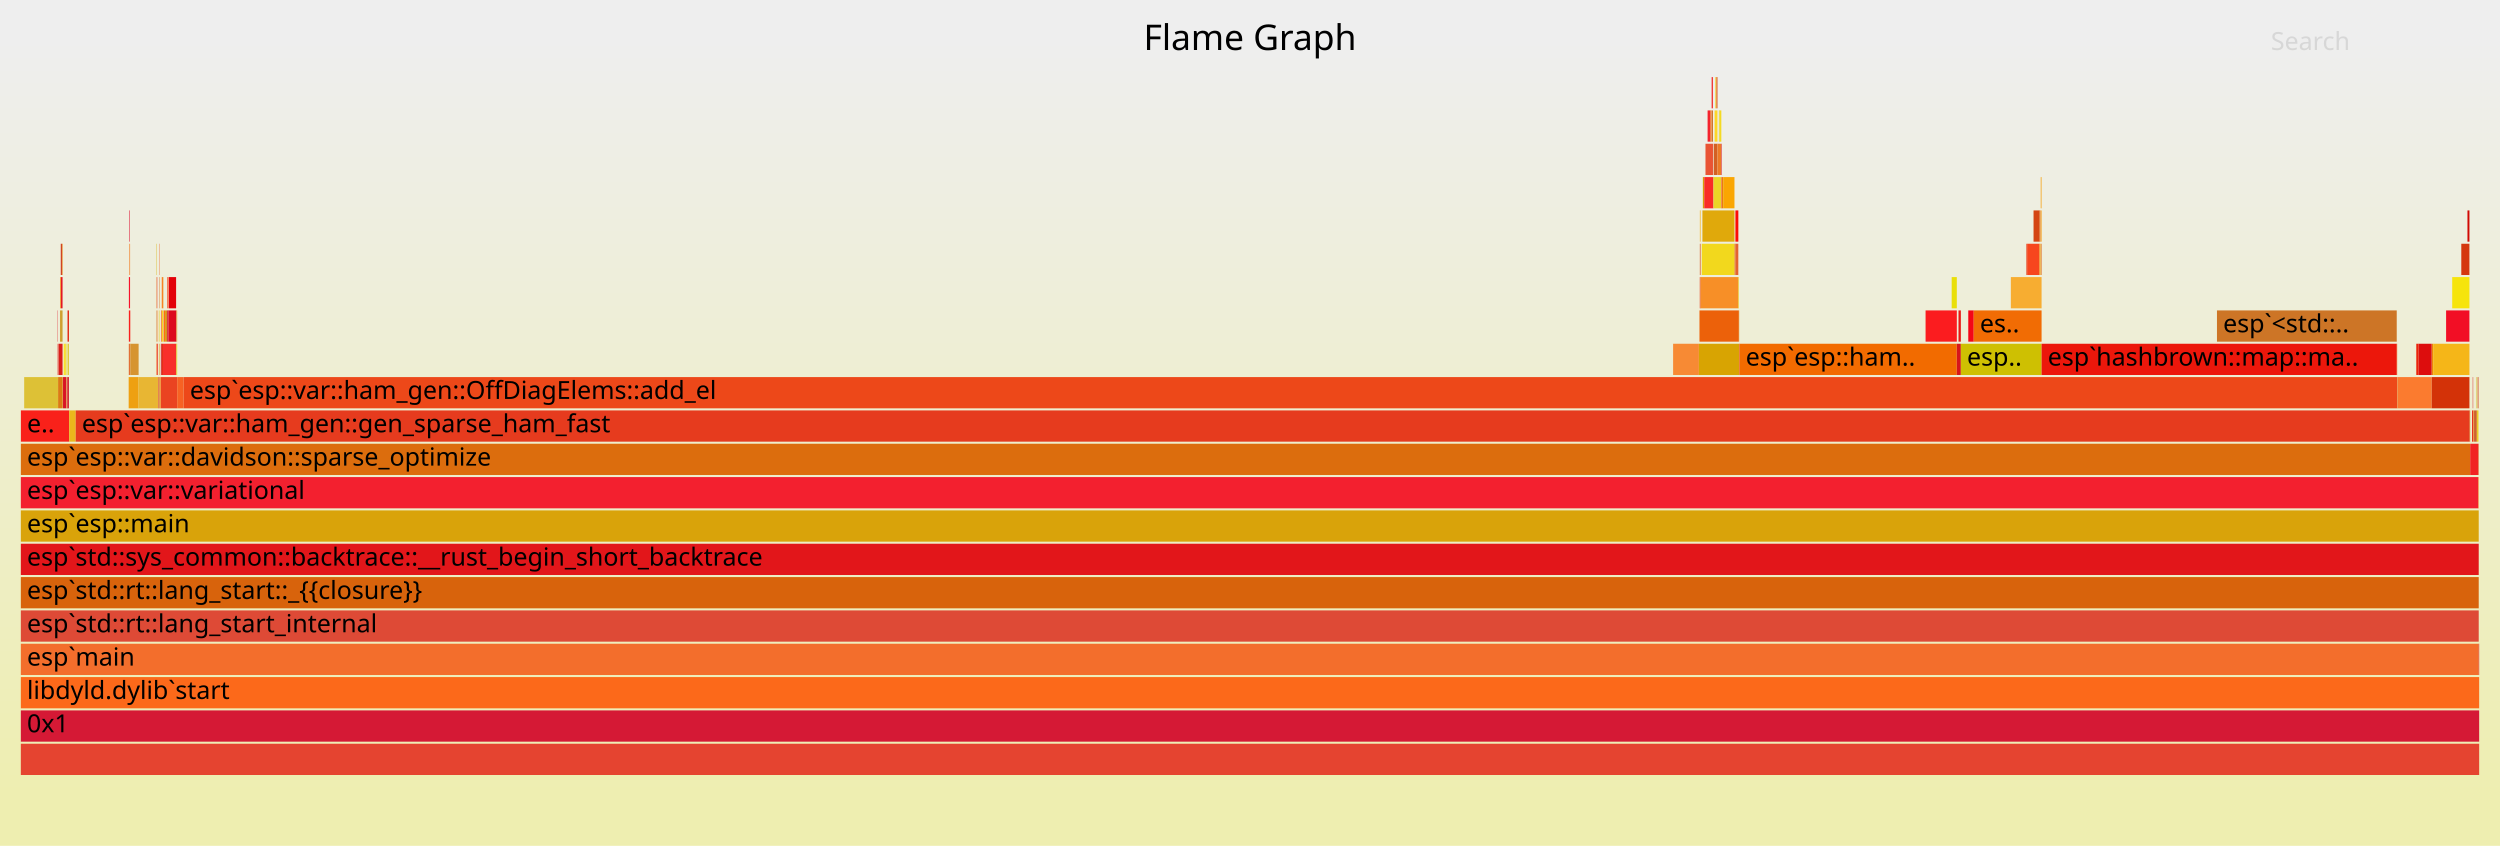
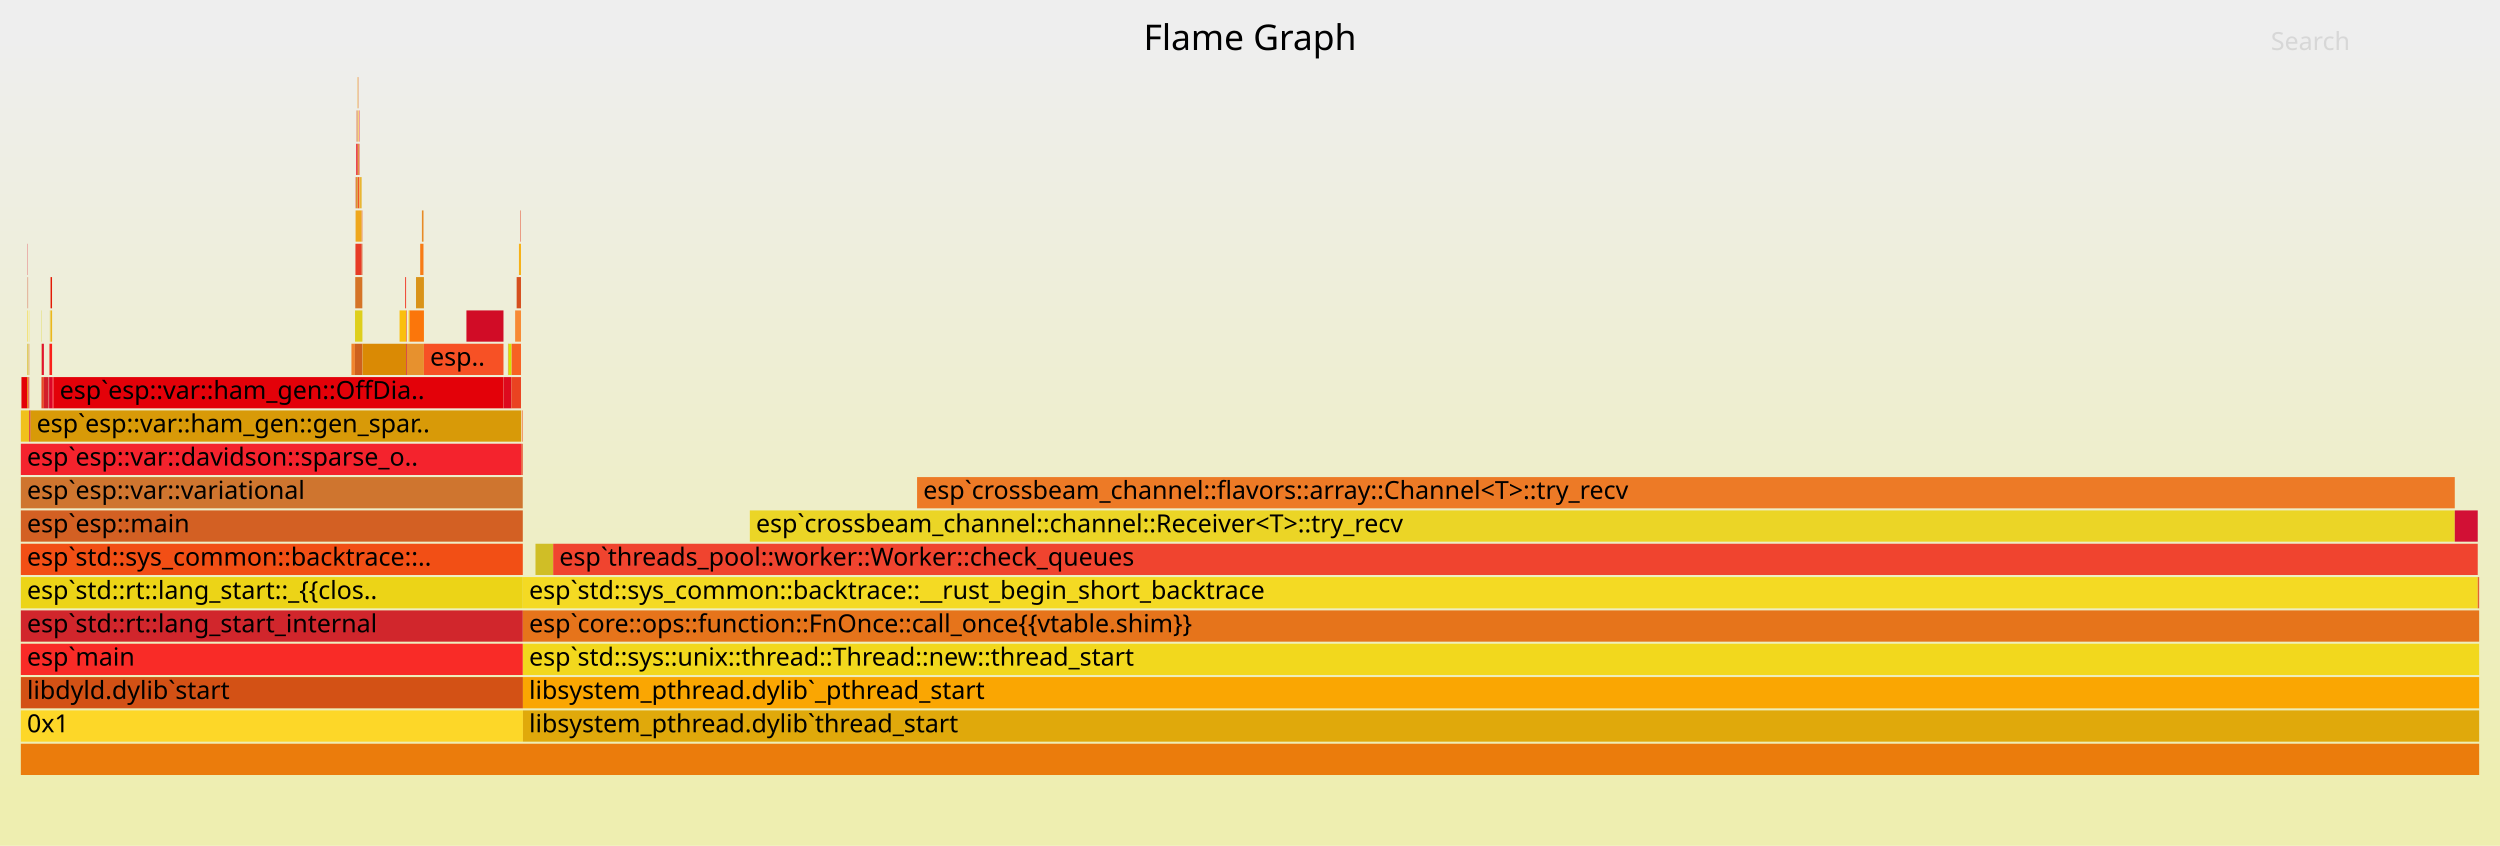
<svg xmlns="http://www.w3.org/2000/svg" xmlns:ns1="http://github.com/jonhoo/inferno" version="1.1" width="1200" height="406" viewBox="0 0 1200 406">
  <defs>
    <linearGradient id="background" y1="0" y2="1" x1="0" x2="0">
      <stop stop-color="#eeeeee" offset="5%" />
      <stop stop-color="#eeeeb0" offset="95%" />
    </linearGradient>
  </defs>
  <style type="text/css">
text { font-family:"Verdana"; font-size:12px; fill:rgb(0,0,0); }
#title { text-anchor:middle; font-size:17px; }
#search { opacity:0.1; cursor:pointer; }
#search:hover, #search.show { opacity:1; }
#subtitle { text-anchor:middle; font-color:rgb(160,160,160); }
#unzoom { cursor:pointer; }
#frames &gt; *:hover { stroke:black; stroke-width:0.5; cursor:pointer; }
.hide { display:none; }
.parent { opacity:0.5; }
</style>
  <rect x="0" y="0" width="100%" height="406" fill="url(#background)" />
  <text id="title" x="50%" y="24.00">Flame Graph</text>
  <text id="details" x="10" y="389.00"> </text>
  <text id="unzoom" class="hide" x="10" y="24.00">Reset Zoom</text>
  <text id="search" x="1090" y="24.00">Search</text>
  <text id="matched" x="1090" y="389.00"> </text>
-   <svg id="frames" x="10" width="1180" total_samples="580161">
-     <g>
-       <rect x="1.492%" y="165" width="0.011%" height="15" fill="rgb(227,0,7)" ns1:x="8653" ns1:w="65" />
-       <text x="1.742%" y="175.50" />
-     </g>
-     <g>
-       <rect x="1.492%" y="149" width="0.011%" height="15" fill="rgb(217,0,24)" ns1:x="8653" ns1:w="65" />
-       <text x="1.742%" y="159.50" />
-     </g>
-     <g>
-       <rect x="0.136%" y="181" width="1.376%" height="15" fill="rgb(221,193,54)" ns1:x="788" ns1:w="7985" />
-       <text x="0.386%" y="191.50" />
-     </g>
-     <g>
-       <rect x="1.596%" y="133" width="0.025%" height="15" fill="rgb(248,212,6)" ns1:x="9260" ns1:w="145" />
-       <text x="1.846%" y="143.50" />
-     </g>
-     <g>
-       <rect x="1.624%" y="117" width="0.054%" height="15" fill="rgb(208,68,35)" ns1:x="9420" ns1:w="313" />
-       <text x="1.874%" y="127.50" />
-     </g>
-     <g>
-       <rect x="1.678%" y="117" width="0.019%" height="15" fill="rgb(232,128,0)" ns1:x="9733" ns1:w="113" />
-       <text x="1.928%" y="127.50" />
-     </g>
-     <g>
-       <rect x="1.595%" y="149" width="0.102%" height="15" fill="rgb(207,160,47)" ns1:x="9256" ns1:w="591" />
-       <text x="1.845%" y="159.50" />
-     </g>
-     <g>
-       <rect x="1.621%" y="133" width="0.076%" height="15" fill="rgb(228,23,34)" ns1:x="9405" ns1:w="442" />
-       <text x="1.871%" y="143.50" />
-     </g>
-     <g>
-       <rect x="1.529%" y="165" width="0.168%" height="15" fill="rgb(218,30,26)" ns1:x="8872" ns1:w="976" />
-       <text x="1.779%" y="175.50" />
-     </g>
-     <g>
-       <rect x="1.516%" y="181" width="0.189%" height="15" fill="rgb(220,122,19)" ns1:x="8795" ns1:w="1098" />
-       <text x="1.766%" y="191.50" />
-     </g>
-     <g>
-       <rect x="1.744%" y="165" width="0.083%" height="15" fill="rgb(250,228,42)" ns1:x="10115" ns1:w="482" />
-       <text x="1.994%" y="175.50" />
-     </g>
-     <g>
-       <rect x="1.827%" y="165" width="0.014%" height="15" fill="rgb(240,193,28)" ns1:x="10597" ns1:w="80" />
-       <text x="2.077%" y="175.50" />
-     </g>
-     <g>
-       <rect x="1.716%" y="181" width="0.125%" height="15" fill="rgb(216,20,37)" ns1:x="9956" ns1:w="723" />
-       <text x="1.966%" y="191.50" />
-     </g>
-     <g>
-       <rect x="1.841%" y="181" width="0.018%" height="15" fill="rgb(206,188,39)" ns1:x="10679" ns1:w="107" />
-       <text x="2.091%" y="191.50" />
-     </g>
-     <g>
-       <rect x="1.847%" y="165" width="0.013%" height="15" fill="rgb(217,207,13)" ns1:x="10713" ns1:w="73" />
-       <text x="2.097%" y="175.50" />
-     </g>
-     <g>
-       <rect x="1.859%" y="181" width="0.013%" height="15" fill="rgb(231,73,38)" ns1:x="10786" ns1:w="74" />
-       <text x="2.109%" y="191.50" />
-     </g>
-     <g>
-       <rect x="1.875%" y="181" width="0.026%" height="15" fill="rgb(225,20,46)" ns1:x="10877" ns1:w="153" />
-       <text x="2.125%" y="191.50" />
-     </g>
-     <g>
-       <rect x="1.901%" y="181" width="0.055%" height="15" fill="rgb(210,31,41)" ns1:x="11030" ns1:w="318" />
-       <text x="2.151%" y="191.50" />
-     </g>
-     <g>
-       <rect x="1.901%" y="165" width="0.055%" height="15" fill="rgb(221,200,47)" ns1:x="11031" ns1:w="317" />
-       <text x="2.151%" y="175.50" />
-     </g>
-     <g>
-       <rect x="1.901%" y="149" width="0.054%" height="15" fill="rgb(226,26,5)" ns1:x="11032" ns1:w="316" />
-       <text x="2.151%" y="159.50" />
-     </g>
-     <g>
-       <rect x="0.002%" y="197" width="1.966%" height="15" fill="rgb(249,33,26)" ns1:x="10" ns1:w="11408" />
-       <text x="0.252%" y="207.50">e..</text>
-     </g>
-     <g>
-       <rect x="1.968%" y="197" width="0.264%" height="15" fill="rgb(235,183,28)" ns1:x="11418" ns1:w="1533" />
-       <text x="2.218%" y="207.50" />
-     </g>
-     <g>
-       <rect x="4.42%" y="101" width="0.02%" height="15" fill="rgb(221,5,38)" ns1:x="25646" ns1:w="118" />
-       <text x="4.67%" y="111.50" />
-     </g>
-     <g>
-       <rect x="4.395%" y="133" width="0.048%" height="15" fill="rgb(247,18,42)" ns1:x="25500" ns1:w="279" />
-       <text x="4.645%" y="143.50" />
-     </g>
-     <g>
-       <rect x="4.415%" y="117" width="0.029%" height="15" fill="rgb(241,131,45)" ns1:x="25612" ns1:w="167" />
-       <text x="4.665%" y="127.50" />
-     </g>
-     <g>
-       <rect x="4.394%" y="149" width="0.058%" height="15" fill="rgb(249,31,29)" ns1:x="25493" ns1:w="335" />
-       <text x="4.644%" y="159.50" />
-     </g>
-     <g>
-       <rect x="4.392%" y="165" width="0.06%" height="15" fill="rgb(225,111,53)" ns1:x="25481" ns1:w="349" />
-       <text x="4.642%" y="175.50" />
-     </g>
-     <g>
-       <rect x="4.387%" y="181" width="0.404%" height="15" fill="rgb(238,160,17)" ns1:x="25451" ns1:w="2343" />
-       <text x="4.637%" y="191.50" />
-     </g>
-     <g>
-       <rect x="4.453%" y="165" width="0.338%" height="15" fill="rgb(214,148,48)" ns1:x="25833" ns1:w="1961" />
-       <text x="4.703%" y="175.50" />
-     </g>
-     <g>
-       <rect x="5.508%" y="165" width="0.015%" height="15" fill="rgb(232,36,49)" ns1:x="31956" ns1:w="88" />
-       <text x="5.758%" y="175.50" />
-     </g>
-     <g>
-       <rect x="5.508%" y="149" width="0.015%" height="15" fill="rgb(209,103,24)" ns1:x="31956" ns1:w="88" />
-       <text x="5.758%" y="159.50" />
-     </g>
-     <g>
-       <rect x="5.508%" y="133" width="0.015%" height="15" fill="rgb(229,88,8)" ns1:x="31956" ns1:w="88" />
-       <text x="5.758%" y="143.50" />
-     </g>
-     <g>
-       <rect x="5.508%" y="117" width="0.015%" height="15" fill="rgb(213,181,19)" ns1:x="31956" ns1:w="88" />
-       <text x="5.758%" y="127.50" />
-     </g>
-     <g>
-       <rect x="5.524%" y="165" width="0.013%" height="15" fill="rgb(254,191,54)" ns1:x="32045" ns1:w="78" />
-       <text x="5.774%" y="175.50" />
-     </g>
-     <g>
-       <rect x="5.558%" y="149" width="0.01%" height="15" fill="rgb(241,83,37)" ns1:x="32247" ns1:w="60" />
-       <text x="5.808%" y="159.50" />
-     </g>
-     <g>
-       <rect x="5.558%" y="133" width="0.01%" height="15" fill="rgb(233,36,39)" ns1:x="32247" ns1:w="60" />
-       <text x="5.808%" y="143.50" />
-     </g>
-     <g>
-       <rect x="5.537%" y="165" width="0.033%" height="15" fill="rgb(226,3,54)" ns1:x="32123" ns1:w="189" />
-       <text x="5.787%" y="175.50" />
-     </g>
-     <g>
-       <rect x="5.569%" y="165" width="0.015%" height="15" fill="rgb(245,192,40)" ns1:x="32312" ns1:w="89" />
-       <text x="5.819%" y="175.50" />
-     </g>
-     <g>
-       <rect x="5.572%" y="149" width="0.013%" height="15" fill="rgb(238,167,29)" ns1:x="32325" ns1:w="76" />
-       <text x="5.822%" y="159.50" />
-     </g>
-     <g>
-       <rect x="4.791%" y="181" width="0.801%" height="15" fill="rgb(232,182,51)" ns1:x="27794" ns1:w="4649" />
-       <text x="5.041%" y="191.50" />
-     </g>
-     <g>
-       <rect x="5.592%" y="181" width="0.017%" height="15" fill="rgb(231,60,39)" ns1:x="32443" ns1:w="99" />
-       <text x="5.842%" y="191.50" />
-     </g>
-     <g>
-       <rect x="5.609%" y="181" width="0.011%" height="15" fill="rgb(208,69,12)" ns1:x="32542" ns1:w="67" />
-       <text x="5.859%" y="191.50" />
-     </g>
-     <g>
-       <rect x="5.635%" y="117" width="0.014%" height="15" fill="rgb(235,93,37)" ns1:x="32694" ns1:w="81" />
-       <text x="5.885%" y="127.50" />
-     </g>
-     <g>
-       <rect x="5.634%" y="133" width="0.016%" height="15" fill="rgb(213,116,39)" ns1:x="32687" ns1:w="91" />
-       <text x="5.884%" y="143.50" />
-     </g>
-     <g>
-       <rect x="5.633%" y="149" width="0.017%" height="15" fill="rgb(222,207,29)" ns1:x="32683" ns1:w="101" />
-       <text x="5.883%" y="159.50" />
-     </g>
-     <g>
-       <rect x="5.625%" y="181" width="0.026%" height="15" fill="rgb(206,96,30)" ns1:x="32636" ns1:w="149" />
-       <text x="5.875%" y="191.50" />
-     </g>
-     <g>
-       <rect x="5.633%" y="165" width="0.018%" height="15" fill="rgb(218,138,4)" ns1:x="32679" ns1:w="106" />
-       <text x="5.883%" y="175.50" />
-     </g>
-     <g>
-       <rect x="5.653%" y="181" width="0.032%" height="15" fill="rgb(250,191,14)" ns1:x="32799" ns1:w="188" />
-       <text x="5.903%" y="191.50" />
-     </g>
-     <g>
-       <rect x="5.7%" y="149" width="0.028%" height="15" fill="rgb(239,60,40)" ns1:x="33067" ns1:w="162" />
-       <text x="5.95%" y="159.50" />
-     </g>
-     <g>
-       <rect x="5.695%" y="165" width="0.038%" height="15" fill="rgb(206,27,48)" ns1:x="33041" ns1:w="221" />
-       <text x="5.945%" y="175.50" />
-     </g>
-     <g>
-       <rect x="5.733%" y="165" width="0.047%" height="15" fill="rgb(225,35,8)" ns1:x="33262" ns1:w="274" />
-       <text x="5.983%" y="175.50" />
-     </g>
-     <g>
-       <rect x="5.733%" y="149" width="0.047%" height="15" fill="rgb(250,213,24)" ns1:x="33262" ns1:w="274" />
-       <text x="5.983%" y="159.50" />
-     </g>
-     <g>
-       <rect x="5.733%" y="133" width="0.047%" height="15" fill="rgb(247,123,22)" ns1:x="33262" ns1:w="274" />
-       <text x="5.983%" y="143.50" />
-     </g>
-     <g>
-       <rect x="5.799%" y="149" width="0.015%" height="15" fill="rgb(231,138,38)" ns1:x="33646" ns1:w="85" />
-       <text x="6.049%" y="159.50" />
-     </g>
-     <g>
-       <rect x="5.8%" y="133" width="0.014%" height="15" fill="rgb(231,145,46)" ns1:x="33650" ns1:w="81" />
-       <text x="6.05%" y="143.50" />
-     </g>
-     <g>
-       <rect x="5.814%" y="149" width="0.052%" height="15" fill="rgb(251,118,11)" ns1:x="33731" ns1:w="303" />
-       <text x="6.064%" y="159.50" />
-     </g>
-     <g>
-       <rect x="5.868%" y="149" width="0.084%" height="15" fill="rgb(217,147,25)" ns1:x="34045" ns1:w="487" />
-       <text x="6.118%" y="159.50" />
-     </g>
-     <g>
-       <rect x="5.958%" y="133" width="0.049%" height="15" fill="rgb(247,81,37)" ns1:x="34565" ns1:w="284" />
-       <text x="6.208%" y="143.50" />
-     </g>
-     <g>
-       <rect x="5.955%" y="149" width="0.052%" height="15" fill="rgb(209,12,38)" ns1:x="34550" ns1:w="304" />
-       <text x="6.205%" y="159.50" />
-     </g>
-     <g>
-       <rect x="6.022%" y="133" width="0.294%" height="15" fill="rgb(227,1,9)" ns1:x="34938" ns1:w="1704" />
-       <text x="6.272%" y="143.50" />
-     </g>
-     <g>
-       <rect x="5.78%" y="165" width="0.545%" height="15" fill="rgb(248,47,43)" ns1:x="33536" ns1:w="3164" />
-       <text x="6.03%" y="175.50" />
-     </g>
-     <g>
-       <rect x="6.008%" y="149" width="0.318%" height="15" fill="rgb(221,10,30)" ns1:x="34854" ns1:w="1846" />
-       <text x="6.258%" y="159.50" />
-     </g>
-     <g>
-       <rect x="6.334%" y="165" width="0.025%" height="15" fill="rgb(210,229,1)" ns1:x="36746" ns1:w="143" />
-       <text x="6.584%" y="175.50" />
-     </g>
-     <g>
-       <rect x="6.334%" y="149" width="0.025%" height="15" fill="rgb(222,148,37)" ns1:x="36746" ns1:w="143" />
-       <text x="6.584%" y="159.50" />
-     </g>
-     <g>
-       <rect x="5.686%" y="181" width="0.674%" height="15" fill="rgb(234,67,33)" ns1:x="32987" ns1:w="3911" />
-       <text x="5.936%" y="191.50" />
-     </g>
-     <g>
-       <rect x="6.36%" y="181" width="0.264%" height="15" fill="rgb(247,98,35)" ns1:x="36898" ns1:w="1534" />
-       <text x="6.61%" y="191.50" />
-     </g>
-     <g>
-       <rect x="67.211%" y="165" width="1.05%" height="15" fill="rgb(247,138,52)" ns1:x="389931" ns1:w="6092" />
-       <text x="67.461%" y="175.50" />
-     </g>
-     <g>
-       <rect x="68.299%" y="117" width="0.028%" height="15" fill="rgb(213,79,30)" ns1:x="396243" ns1:w="161" />
-       <text x="68.549%" y="127.50" />
-     </g>
-     <g>
-       <rect x="68.3%" y="101" width="0.027%" height="15" fill="rgb(246,177,23)" ns1:x="396249" ns1:w="155" />
-       <text x="68.55%" y="111.50" />
-     </g>
-     <g>
-       <rect x="68.296%" y="133" width="0.031%" height="15" fill="rgb(230,62,27)" ns1:x="396228" ns1:w="179" />
-       <text x="68.546%" y="143.50" />
-     </g>
-     <g>
-       <rect x="68.421%" y="85" width="0.058%" height="15" fill="rgb(216,154,8)" ns1:x="396951" ns1:w="337" />
-       <text x="68.671%" y="95.50" />
-     </g>
-     <g>
-       <rect x="68.614%" y="53" width="0.117%" height="15" fill="rgb(244,35,45)" ns1:x="398073" ns1:w="680" />
-       <text x="68.864%" y="63.50" />
-     </g>
-     <g>
-       <rect x="68.731%" y="53" width="0.04%" height="15" fill="rgb(251,115,12)" ns1:x="398753" ns1:w="231" />
-       <text x="68.981%" y="63.50" />
-     </g>
-     <g>
-       <rect x="68.778%" y="37" width="0.054%" height="15" fill="rgb(240,54,50)" ns1:x="399025" ns1:w="314" />
-       <text x="69.028%" y="47.50" />
-     </g>
-     <g>
-       <rect x="68.528%" y="69" width="0.305%" height="15" fill="rgb(233,84,52)" ns1:x="397572" ns1:w="1772" />
-       <text x="68.778%" y="79.50" />
-     </g>
-     <g>
-       <rect x="68.777%" y="53" width="0.057%" height="15" fill="rgb(207,117,47)" ns1:x="399016" ns1:w="328" />
-       <text x="69.027%" y="63.50" />
-     </g>
-     <g>
-       <rect x="68.479%" y="85" width="0.355%" height="15" fill="rgb(249,43,39)" ns1:x="397288" ns1:w="2058" />
-       <text x="68.729%" y="95.50" />
-     </g>
-     <g>
-       <rect x="68.838%" y="85" width="0.016%" height="15" fill="rgb(209,38,44)" ns1:x="399369" ns1:w="93" />
-       <text x="69.088%" y="95.50" />
-     </g>
-     <g>
-       <rect x="68.931%" y="37" width="0.041%" height="15" fill="rgb(236,212,23)" ns1:x="399913" ns1:w="239" />
-       <text x="69.181%" y="47.50" />
-     </g>
-     <g>
-       <rect x="68.973%" y="37" width="0.021%" height="15" fill="rgb(242,79,21)" ns1:x="400152" ns1:w="121" />
-       <text x="69.223%" y="47.50" />
-     </g>
-     <g>
-       <rect x="68.861%" y="69" width="0.155%" height="15" fill="rgb(211,96,35)" ns1:x="399503" ns1:w="897" />
-       <text x="69.111%" y="79.50" />
-     </g>
-     <g>
-       <rect x="68.898%" y="53" width="0.117%" height="15" fill="rgb(253,215,40)" ns1:x="399722" ns1:w="678" />
-       <text x="69.148%" y="63.50" />
-     </g>
-     <g>
-       <rect x="68.993%" y="37" width="0.022%" height="15" fill="rgb(211,81,21)" ns1:x="400273" ns1:w="127" />
-       <text x="69.243%" y="47.50" />
-     </g>
-     <g>
-       <rect x="69.073%" y="53" width="0.021%" height="15" fill="rgb(208,190,38)" ns1:x="400733" ns1:w="125" />
-       <text x="69.323%" y="63.50" />
-     </g>
-     <g>
-       <rect x="68.854%" y="85" width="0.32%" height="15" fill="rgb(235,213,38)" ns1:x="399462" ns1:w="1855" />
-       <text x="69.104%" y="95.50" />
-     </g>
-     <g>
-       <rect x="69.016%" y="69" width="0.157%" height="15" fill="rgb(237,122,38)" ns1:x="400404" ns1:w="913" />
-       <text x="69.266%" y="79.50" />
-     </g>
-     <g>
-       <rect x="69.094%" y="53" width="0.079%" height="15" fill="rgb(244,218,35)" ns1:x="400858" ns1:w="459" />
-       <text x="69.344%" y="63.50" />
-     </g>
-     <g>
-       <rect x="69.173%" y="85" width="0.021%" height="15" fill="rgb(240,68,47)" ns1:x="401317" ns1:w="120" />
-       <text x="69.423%" y="95.50" />
-     </g>
-     <g>
-       <rect x="69.177%" y="69" width="0.017%" height="15" fill="rgb(210,16,53)" ns1:x="401336" ns1:w="101" />
-       <text x="69.427%" y="79.50" />
-     </g>
-     <g>
-       <rect x="69.196%" y="85" width="0.053%" height="15" fill="rgb(235,124,12)" ns1:x="401449" ns1:w="308" />
-       <text x="69.446%" y="95.50" />
-     </g>
-     <g>
-       <rect x="68.403%" y="101" width="1.304%" height="15" fill="rgb(224,169,11)" ns1:x="396847" ns1:w="7565" />
-       <text x="68.653%" y="111.50" />
-     </g>
-     <g>
-       <rect x="69.249%" y="85" width="0.458%" height="15" fill="rgb(250,166,2)" ns1:x="401757" ns1:w="2655" />
-       <text x="69.499%" y="95.50" />
-     </g>
-     <g>
-       <rect x="68.376%" y="117" width="1.336%" height="15" fill="rgb(242,216,29)" ns1:x="396688" ns1:w="7751" />
-       <text x="68.626%" y="127.50" />
-     </g>
-     <g>
-       <rect x="69.712%" y="117" width="0.029%" height="15" fill="rgb(230,116,27)" ns1:x="404439" ns1:w="171" />
-       <text x="69.962%" y="127.50" />
-     </g>
-     <g>
-       <rect x="69.742%" y="117" width="0.122%" height="15" fill="rgb(228,99,48)" ns1:x="404618" ns1:w="708" />
-       <text x="69.992%" y="127.50" />
-     </g>
-     <g>
-       <rect x="69.746%" y="101" width="0.119%" height="15" fill="rgb(253,11,6)" ns1:x="404638" ns1:w="688" />
-       <text x="69.996%" y="111.50" />
-     </g>
-     <g>
-       <rect x="68.329%" y="133" width="1.536%" height="15" fill="rgb(247,143,39)" ns1:x="396418" ns1:w="8912" />
-       <text x="68.579%" y="143.50" />
-     </g>
-     <g>
-       <rect x="68.284%" y="149" width="1.601%" height="15" fill="rgb(236,97,10)" ns1:x="396157" ns1:w="9286" />
-       <text x="68.534%" y="159.50" />
-     </g>
-     <g>
-       <rect x="69.865%" y="133" width="0.019%" height="15" fill="rgb(233,208,19)" ns1:x="405330" ns1:w="113" />
-       <text x="70.115%" y="143.50" />
-     </g>
-     <g>
-       <rect x="68.261%" y="165" width="1.637%" height="15" fill="rgb(216,164,2)" ns1:x="396023" ns1:w="9499" />
-       <text x="68.511%" y="175.50" />
-     </g>
-     <g>
-       <rect x="69.886%" y="149" width="0.012%" height="15" fill="rgb(220,129,5)" ns1:x="405454" ns1:w="68" />
-       <text x="70.136%" y="159.50" />
-     </g>
-     <g>
-       <rect x="69.9%" y="165" width="0.016%" height="15" fill="rgb(242,17,10)" ns1:x="405530" ns1:w="92" />
-       <text x="70.15%" y="175.50" />
-     </g>
-     <g>
-       <rect x="69.915%" y="165" width="8.836%" height="15" fill="rgb(242,107,0)" ns1:x="405622" ns1:w="51265" />
-       <text x="70.165%" y="175.50">esp`esp::ham..</text>
-     </g>
-     <g>
-       <rect x="77.481%" y="149" width="1.271%" height="15" fill="rgb(251,28,31)" ns1:x="449513" ns1:w="7374" />
-       <text x="77.731%" y="159.50" />
-     </g>
-     <g>
-       <rect x="78.543%" y="133" width="0.209%" height="15" fill="rgb(233,223,10)" ns1:x="455676" ns1:w="1211" />
-       <text x="78.793%" y="143.50" />
-     </g>
-     <g>
-       <rect x="78.752%" y="165" width="0.164%" height="15" fill="rgb(215,21,27)" ns1:x="456887" ns1:w="954" />
-       <text x="79.002%" y="175.50" />
-     </g>
-     <g>
-       <rect x="78.821%" y="149" width="0.095%" height="15" fill="rgb(232,23,21)" ns1:x="457290" ns1:w="551" />
-       <text x="79.071%" y="159.50" />
-     </g>
-     <g>
-       <rect x="79.218%" y="149" width="0.222%" height="15" fill="rgb(244,5,23)" ns1:x="459592" ns1:w="1287" />
-       <text x="79.468%" y="159.50" />
-     </g>
-     <g>
-       <rect x="81.579%" y="117" width="0.033%" height="15" fill="rgb(226,81,46)" ns1:x="473291" ns1:w="192" />
-       <text x="81.829%" y="127.50" />
-     </g>
-     <g>
-       <rect x="81.612%" y="117" width="0.509%" height="15" fill="rgb(247,70,30)" ns1:x="473483" ns1:w="2953" />
-       <text x="81.862%" y="127.50" />
-     </g>
-     <g>
-       <rect x="81.873%" y="101" width="0.249%" height="15" fill="rgb(212,68,19)" ns1:x="474993" ns1:w="1443" />
-       <text x="82.123%" y="111.50" />
-     </g>
-     <g>
-       <rect x="82.121%" y="117" width="0.035%" height="15" fill="rgb(240,187,13)" ns1:x="476436" ns1:w="201" />
-       <text x="82.371%" y="127.50" />
-     </g>
-     <g>
-       <rect x="82.121%" y="101" width="0.035%" height="15" fill="rgb(223,113,26)" ns1:x="476436" ns1:w="201" />
-       <text x="82.371%" y="111.50" />
-     </g>
-     <g>
-       <rect x="78.916%" y="165" width="3.284%" height="15" fill="rgb(206,192,2)" ns1:x="457841" ns1:w="19051" />
-       <text x="79.166%" y="175.50">esp..</text>
-     </g>
-     <g>
-       <rect x="79.44%" y="149" width="2.76%" height="15" fill="rgb(241,108,4)" ns1:x="460879" ns1:w="16013" />
-       <text x="79.69%" y="159.50">es..</text>
-     </g>
-     <g>
-       <rect x="80.95%" y="133" width="1.25%" height="15" fill="rgb(247,173,49)" ns1:x="469640" ns1:w="7252" />
-       <text x="81.2%" y="143.50" />
-     </g>
-     <g>
-       <rect x="82.164%" y="117" width="0.036%" height="15" fill="rgb(224,114,35)" ns1:x="476681" ns1:w="211" />
-       <text x="82.414%" y="127.50" />
-     </g>
-     <g>
-       <rect x="82.164%" y="101" width="0.036%" height="15" fill="rgb(245,159,27)" ns1:x="476681" ns1:w="211" />
-       <text x="82.414%" y="111.50" />
-     </g>
-     <g>
-       <rect x="82.164%" y="85" width="0.036%" height="15" fill="rgb(245,172,44)" ns1:x="476682" ns1:w="210" />
-       <text x="82.414%" y="95.50" />
-     </g>
-     <g>
-       <rect x="82.2%" y="165" width="14.448%" height="15" fill="rgb(236,23,11)" ns1:x="476892" ns1:w="83820" />
-       <text x="82.45%" y="175.50">esp`hashbrown::map::ma..</text>
-     </g>
-     <g>
-       <rect x="89.334%" y="149" width="7.313%" height="15" fill="rgb(205,117,38)" ns1:x="518283" ns1:w="42429" />
-       <text x="89.584%" y="159.50">esp`&lt;std::..</text>
-     </g>
-     <g>
-       <rect x="6.625%" y="181" width="90.037%" height="15" fill="rgb(237,72,25)" ns1:x="38437" ns1:w="522359" />
-       <text x="6.875%" y="191.50">esp`esp::var::ham_gen::OffDiagElems::add_el</text>
-     </g>
-     <g>
-       <rect x="96.648%" y="165" width="0.015%" height="15" fill="rgb(244,70,9)" ns1:x="560712" ns1:w="84" />
-       <text x="96.898%" y="175.50" />
-     </g>
-     <g>
-       <rect x="96.662%" y="181" width="0.021%" height="15" fill="rgb(217,125,39)" ns1:x="560796" ns1:w="123" />
-       <text x="96.912%" y="191.50" />
-     </g>
-     <g>
-       <rect x="97.442%" y="165" width="0.095%" height="15" fill="rgb(235,36,10)" ns1:x="565319" ns1:w="551" />
-       <text x="97.692%" y="175.50" />
-     </g>
-     <g>
-       <rect x="96.683%" y="181" width="1.386%" height="15" fill="rgb(251,123,47)" ns1:x="560919" ns1:w="8043" />
-       <text x="96.933%" y="191.50" />
-     </g>
-     <g>
-       <rect x="97.537%" y="165" width="0.533%" height="15" fill="rgb(221,13,13)" ns1:x="565870" ns1:w="3092" />
-       <text x="97.787%" y="175.50" />
-     </g>
-     <g>
-       <rect x="98.077%" y="165" width="0.053%" height="15" fill="rgb(238,131,9)" ns1:x="569005" ns1:w="307" />
-       <text x="98.327%" y="175.50" />
-     </g>
-     <g>
-       <rect x="98.07%" y="181" width="1.534%" height="15" fill="rgb(211,50,8)" ns1:x="568962" ns1:w="8899" />
-       <text x="98.32%" y="191.50" />
-     </g>
-     <g>
-       <rect x="98.13%" y="165" width="1.474%" height="15" fill="rgb(245,182,24)" ns1:x="569312" ns1:w="8549" />
-       <text x="98.38%" y="175.50" />
-     </g>
-     <g>
-       <rect x="98.655%" y="149" width="0.948%" height="15" fill="rgb(242,14,37)" ns1:x="572360" ns1:w="5501" />
-       <text x="98.905%" y="159.50" />
-     </g>
-     <g>
-       <rect x="98.903%" y="133" width="0.701%" height="15" fill="rgb(246,228,12)" ns1:x="573794" ns1:w="4067" />
-       <text x="99.153%" y="143.50" />
-     </g>
-     <g>
-       <rect x="99.273%" y="117" width="0.33%" height="15" fill="rgb(213,55,15)" ns1:x="575946" ns1:w="1915" />
-       <text x="99.523%" y="127.50" />
-     </g>
-     <g>
-       <rect x="99.524%" y="101" width="0.08%" height="15" fill="rgb(209,9,3)" ns1:x="577398" ns1:w="463" />
-       <text x="99.774%" y="111.50" />
-     </g>
-     <g>
-       <rect x="2.232%" y="197" width="97.383%" height="15" fill="rgb(230,59,30)" ns1:x="12951" ns1:w="564979" />
-       <text x="2.482%" y="207.50">esp`esp::var::ham_gen::gen_sparse_ham_fast</text>
-     </g>
-     <g>
-       <rect x="99.615%" y="197" width="0.019%" height="15" fill="rgb(209,121,21)" ns1:x="577930" ns1:w="110" />
-       <text x="99.865%" y="207.50" />
-     </g>
-     <g>
-       <rect x="0.001%" y="213" width="99.634%" height="15" fill="rgb(220,109,13)" ns1:x="3" ns1:w="578040" />
-       <text x="0.251%" y="223.50">esp`esp::var::davidson::sparse_optimize</text>
-     </g>
-     <g>
-       <rect x="99.714%" y="197" width="0.042%" height="15" fill="rgb(232,18,1)" ns1:x="578502" ns1:w="245" />
-       <text x="99.964%" y="207.50" />
-     </g>
-     <g>
-       <rect x="99.738%" y="181" width="0.018%" height="15" fill="rgb(215,41,42)" ns1:x="578643" ns1:w="104" />
-       <text x="99.988%" y="191.50" />
-     </g>
-     <g>
-       <rect x="99.756%" y="197" width="0.016%" height="15" fill="rgb(224,123,36)" ns1:x="578747" ns1:w="93" />
-       <text x="100.006%" y="207.50" />
-     </g>
-     <g>
-       <rect x="99.772%" y="197" width="0.013%" height="15" fill="rgb(240,125,3)" ns1:x="578840" ns1:w="76" />
-       <text x="100.022%" y="207.50" />
-     </g>
-     <g>
-       <rect x="99.791%" y="197" width="0.115%" height="15" fill="rgb(205,98,50)" ns1:x="578950" ns1:w="664" />
-       <text x="100.041%" y="207.50" />
-     </g>
-     <g>
-       <rect x="99.889%" y="181" width="0.017%" height="15" fill="rgb(205,185,37)" ns1:x="579515" ns1:w="99" />
-       <text x="100.139%" y="191.50" />
-     </g>
-     <g>
-       <rect x="99.906%" y="197" width="0.013%" height="15" fill="rgb(238,207,15)" ns1:x="579614" ns1:w="75" />
-       <text x="100.156%" y="207.50" />
-     </g>
-     <g>
-       <rect x="99.909%" y="181" width="0.01%" height="15" fill="rgb(213,199,42)" ns1:x="579630" ns1:w="59" />
-       <text x="100.159%" y="191.50" />
-     </g>
-     <g>
-       <rect x="99.919%" y="197" width="0.05%" height="15" fill="rgb(235,201,11)" ns1:x="579689" ns1:w="292" />
-       <text x="100.169%" y="207.50" />
-     </g>
-     <g>
-       <rect x="99.942%" y="181" width="0.027%" height="15" fill="rgb(207,46,11)" ns1:x="579825" ns1:w="156" />
-       <text x="100.192%" y="191.50" />
-     </g>
-     <g>
-       <rect x="99.635%" y="213" width="0.335%" height="15" fill="rgb(241,35,35)" ns1:x="578043" ns1:w="1941" />
-       <text x="99.885%" y="223.50" />
-     </g>
-     <g>
-       <rect x="0%" y="229" width="99.971%" height="15" fill="rgb(243,32,47)" ns1:x="1" ns1:w="579990" />
+   <svg id="frames" x="10" width="1180" total_samples="2795934">
+     <g>
+       <rect x="0.025%" y="181" width="0.233%" height="15" fill="rgb(227,0,7)" ns1:x="709" ns1:w="6508" />
+       <text x="0.275%" y="191.50" />
+     </g>
+     <g>
+       <rect x="0.28%" y="117" width="0.01%" height="15" fill="rgb(217,0,24)" ns1:x="7820" ns1:w="291" />
+       <text x="0.53%" y="127.50" />
+     </g>
+     <g>
+       <rect x="0.262%" y="165" width="0.032%" height="15" fill="rgb(221,193,54)" ns1:x="7321" ns1:w="894" />
+       <text x="0.512%" y="175.50" />
+     </g>
+     <g>
+       <rect x="0.274%" y="149" width="0.02%" height="15" fill="rgb(248,212,6)" ns1:x="7662" ns1:w="553" />
+       <text x="0.524%" y="159.50" />
+     </g>
+     <g>
+       <rect x="0.279%" y="133" width="0.015%" height="15" fill="rgb(208,68,35)" ns1:x="7809" ns1:w="406" />
+       <text x="0.529%" y="143.50" />
+     </g>
+     <g>
+       <rect x="0.259%" y="181" width="0.036%" height="15" fill="rgb(232,128,0)" ns1:x="7241" ns1:w="1013" />
+       <text x="0.509%" y="191.50" />
+     </g>
+     <g>
+       <rect x="0.301%" y="165" width="0.015%" height="15" fill="rgb(207,160,47)" ns1:x="8428" ns1:w="421" />
+       <text x="0.551%" y="175.50" />
+     </g>
+     <g>
+       <rect x="0.297%" y="181" width="0.022%" height="15" fill="rgb(228,23,34)" ns1:x="8311" ns1:w="625" />
+       <text x="0.547%" y="191.50" />
+     </g>
+     <g>
+       <rect x="0.331%" y="181" width="0.01%" height="15" fill="rgb(218,30,26)" ns1:x="9259" ns1:w="291" />
+       <text x="0.581%" y="191.50" />
+     </g>
+     <g>
+       <rect x="0.331%" y="165" width="0.01%" height="15" fill="rgb(220,122,19)" ns1:x="9260" ns1:w="290" />
+       <text x="0.581%" y="175.50" />
+     </g>
+     <g>
+       <rect x="0.331%" y="149" width="0.01%" height="15" fill="rgb(250,228,42)" ns1:x="9260" ns1:w="290" />
+       <text x="0.581%" y="159.50" />
+     </g>
+     <g>
+       <rect x="0%" y="197" width="0.344%" height="15" fill="rgb(240,193,28)" ns1:x="9" ns1:w="9610" />
+       <text x="0.25%" y="207.50" />
+     </g>
+     <g>
+       <rect x="0.344%" y="197" width="0.05%" height="15" fill="rgb(216,20,37)" ns1:x="9619" ns1:w="1383" />
+       <text x="0.594%" y="207.50" />
+     </g>
+     <g>
+       <rect x="0.839%" y="165" width="0.012%" height="15" fill="rgb(206,188,39)" ns1:x="23470" ns1:w="333" />
+       <text x="1.089%" y="175.50" />
+     </g>
+     <g>
+       <rect x="0.84%" y="149" width="0.011%" height="15" fill="rgb(217,207,13)" ns1:x="23493" ns1:w="310" />
+       <text x="1.09%" y="159.50" />
+     </g>
+     <g>
+       <rect x="0.839%" y="181" width="0.099%" height="15" fill="rgb(231,73,38)" ns1:x="23447" ns1:w="2766" />
+       <text x="1.089%" y="191.50" />
+     </g>
+     <g>
+       <rect x="0.852%" y="165" width="0.086%" height="15" fill="rgb(225,20,46)" ns1:x="23815" ns1:w="2398" />
+       <text x="1.102%" y="175.50" />
+     </g>
+     <g>
+       <rect x="0.938%" y="181" width="0.192%" height="15" fill="rgb(210,31,41)" ns1:x="26213" ns1:w="5363" />
+       <text x="1.188%" y="191.50" />
+     </g>
+     <g>
+       <rect x="1.181%" y="149" width="0.015%" height="15" fill="rgb(221,200,47)" ns1:x="33019" ns1:w="429" />
+       <text x="1.431%" y="159.50" />
+     </g>
+     <g>
+       <rect x="1.209%" y="133" width="0.06%" height="15" fill="rgb(226,26,5)" ns1:x="33811" ns1:w="1683" />
+       <text x="1.459%" y="143.50" />
+     </g>
+     <g>
+       <rect x="1.165%" y="165" width="0.106%" height="15" fill="rgb(249,33,26)" ns1:x="32588" ns1:w="2957" />
+       <text x="1.415%" y="175.50" />
+     </g>
+     <g>
+       <rect x="1.207%" y="149" width="0.065%" height="15" fill="rgb(235,183,28)" ns1:x="33736" ns1:w="1809" />
+       <text x="1.457%" y="159.50" />
+     </g>
+     <g>
+       <rect x="1.15%" y="181" width="0.127%" height="15" fill="rgb(221,5,38)" ns1:x="32144" ns1:w="3548" />
+       <text x="1.4%" y="191.50" />
+     </g>
+     <g>
+       <rect x="1.277%" y="181" width="0.053%" height="15" fill="rgb(247,18,42)" ns1:x="35692" ns1:w="1493" />
+       <text x="1.527%" y="191.50" />
+     </g>
+     <g>
+       <rect x="13.448%" y="165" width="0.142%" height="15" fill="rgb(241,131,45)" ns1:x="375985" ns1:w="3962" />
+       <text x="13.698%" y="175.50" />
+     </g>
+     <g>
+       <rect x="13.62%" y="85" width="0.011%" height="15" fill="rgb(249,31,29)" ns1:x="380806" ns1:w="316" />
+       <text x="13.87%" y="95.50" />
+     </g>
+     <g>
+       <rect x="13.659%" y="53" width="0.022%" height="15" fill="rgb(225,111,53)" ns1:x="381896" ns1:w="612" />
+       <text x="13.909%" y="63.50" />
+     </g>
+     <g>
+       <rect x="13.69%" y="37" width="0.013%" height="15" fill="rgb(238,160,17)" ns1:x="382764" ns1:w="372" />
+       <text x="13.94%" y="47.50" />
+     </g>
+     <g>
+       <rect x="13.631%" y="85" width="0.072%" height="15" fill="rgb(214,148,48)" ns1:x="381122" ns1:w="2028" />
+       <text x="13.881%" y="95.50" />
+     </g>
+     <g>
+       <rect x="13.641%" y="69" width="0.063%" height="15" fill="rgb(232,36,49)" ns1:x="381390" ns1:w="1760" />
+       <text x="13.891%" y="79.50" />
+     </g>
+     <g>
+       <rect x="13.69%" y="53" width="0.014%" height="15" fill="rgb(209,103,24)" ns1:x="382757" ns1:w="393" />
+       <text x="13.94%" y="63.50" />
+     </g>
+     <g>
+       <rect x="13.723%" y="37" width="0.012%" height="15" fill="rgb(229,88,8)" ns1:x="383692" ns1:w="327" />
+       <text x="13.973%" y="47.50" />
+     </g>
+     <g>
+       <rect x="13.71%" y="69" width="0.034%" height="15" fill="rgb(213,181,19)" ns1:x="383323" ns1:w="945" />
+       <text x="13.96%" y="79.50" />
+     </g>
+     <g>
+       <rect x="13.719%" y="53" width="0.025%" height="15" fill="rgb(254,191,54)" ns1:x="383559" ns1:w="709" />
+       <text x="13.969%" y="63.50" />
+     </g>
+     <g>
+       <rect x="13.708%" y="85" width="0.064%" height="15" fill="rgb(241,83,37)" ns1:x="383277" ns1:w="1785" />
+       <text x="13.958%" y="95.50" />
+     </g>
+     <g>
+       <rect x="13.744%" y="69" width="0.028%" height="15" fill="rgb(233,36,39)" ns1:x="384273" ns1:w="789" />
+       <text x="13.994%" y="79.50" />
+     </g>
+     <g>
+       <rect x="13.758%" y="53" width="0.014%" height="15" fill="rgb(226,3,54)" ns1:x="384662" ns1:w="400" />
+       <text x="14.008%" y="63.50" />
+     </g>
+     <g>
+       <rect x="13.776%" y="85" width="0.011%" height="15" fill="rgb(245,192,40)" ns1:x="385160" ns1:w="301" />
+       <text x="14.026%" y="95.50" />
+     </g>
+     <g>
+       <rect x="13.617%" y="101" width="0.246%" height="15" fill="rgb(238,167,29)" ns1:x="380712" ns1:w="6892" />
+       <text x="13.867%" y="111.50" />
+     </g>
+     <g>
+       <rect x="13.787%" y="85" width="0.077%" height="15" fill="rgb(232,182,51)" ns1:x="385461" ns1:w="2143" />
+       <text x="14.037%" y="95.50" />
+     </g>
+     <g>
+       <rect x="13.611%" y="117" width="0.254%" height="15" fill="rgb(231,60,39)" ns1:x="380551" ns1:w="7094" />
+       <text x="13.861%" y="127.50" />
+     </g>
+     <g>
+       <rect x="13.871%" y="117" width="0.02%" height="15" fill="rgb(208,69,12)" ns1:x="387819" ns1:w="567" />
+       <text x="14.121%" y="127.50" />
+     </g>
+     <g>
+       <rect x="13.871%" y="101" width="0.02%" height="15" fill="rgb(235,93,37)" ns1:x="387839" ns1:w="547" />
+       <text x="14.121%" y="111.50" />
+     </g>
+     <g>
+       <rect x="13.603%" y="133" width="0.288%" height="15" fill="rgb(213,116,39)" ns1:x="380324" ns1:w="8067" />
+       <text x="13.853%" y="143.50" />
+     </g>
+     <g>
+       <rect x="13.594%" y="149" width="0.301%" height="15" fill="rgb(222,207,29)" ns1:x="380072" ns1:w="8417" />
+       <text x="13.844%" y="159.50" />
+     </g>
+     <g>
+       <rect x="13.589%" y="165" width="0.308%" height="15" fill="rgb(206,96,30)" ns1:x="379947" ns1:w="8599" />
+       <text x="13.839%" y="175.50" />
+     </g>
+     <g>
+       <rect x="13.901%" y="165" width="1.77%" height="15" fill="rgb(218,138,4)" ns1:x="388674" ns1:w="49477" />
+       <text x="14.151%" y="175.50" />
+     </g>
+     <g>
+       <rect x="15.406%" y="149" width="0.265%" height="15" fill="rgb(250,191,14)" ns1:x="430742" ns1:w="7409" />
+       <text x="15.656%" y="159.50" />
+     </g>
+     <g>
+       <rect x="15.632%" y="133" width="0.039%" height="15" fill="rgb(239,60,40)" ns1:x="437050" ns1:w="1101" />
+       <text x="15.882%" y="143.50" />
+     </g>
+     <g>
+       <rect x="15.671%" y="165" width="0.032%" height="15" fill="rgb(206,27,48)" ns1:x="438151" ns1:w="901" />
+       <text x="15.921%" y="175.50" />
+     </g>
+     <g>
+       <rect x="15.685%" y="149" width="0.019%" height="15" fill="rgb(225,35,8)" ns1:x="438533" ns1:w="519" />
+       <text x="15.935%" y="159.50" />
+     </g>
+     <g>
+       <rect x="15.773%" y="149" width="0.042%" height="15" fill="rgb(250,213,24)" ns1:x="441005" ns1:w="1182" />
+       <text x="16.023%" y="159.50" />
+     </g>
+     <g>
+       <rect x="16.245%" y="117" width="0.134%" height="15" fill="rgb(247,123,22)" ns1:x="454198" ns1:w="3757" />
+       <text x="16.495%" y="127.50" />
+     </g>
+     <g>
+       <rect x="16.315%" y="101" width="0.065%" height="15" fill="rgb(231,138,38)" ns1:x="456153" ns1:w="1802" />
+       <text x="16.565%" y="111.50" />
+     </g>
+     <g>
+       <rect x="15.703%" y="165" width="0.694%" height="15" fill="rgb(231,145,46)" ns1:x="439052" ns1:w="19403" />
+       <text x="15.953%" y="175.50" />
+     </g>
+     <g>
+       <rect x="15.815%" y="149" width="0.582%" height="15" fill="rgb(251,118,11)" ns1:x="442187" ns1:w="16268" />
+       <text x="16.065%" y="159.50" />
+     </g>
+     <g>
+       <rect x="16.075%" y="133" width="0.322%" height="15" fill="rgb(217,147,25)" ns1:x="449456" ns1:w="8999" />
+       <text x="16.325%" y="143.50" />
+     </g>
+     <g>
+       <rect x="16.397%" y="165" width="3.236%" height="15" fill="rgb(247,81,37)" ns1:x="458455" ns1:w="90463" />
+       <text x="16.647%" y="175.50">esp..</text>
+     </g>
+     <g>
+       <rect x="18.126%" y="149" width="1.507%" height="15" fill="rgb(209,12,38)" ns1:x="506793" ns1:w="42125" />
+       <text x="18.376%" y="159.50" />
+     </g>
+     <g>
+       <rect x="1.33%" y="181" width="18.305%" height="15" fill="rgb(227,1,9)" ns1:x="37188" ns1:w="511787" />
+       <text x="1.58%" y="191.50">esp`esp::var::ham_gen::OffDia..</text>
+     </g>
+     <g>
+       <rect x="19.816%" y="165" width="0.02%" height="15" fill="rgb(248,47,43)" ns1:x="554054" ns1:w="548" />
+       <text x="20.066%" y="175.50" />
+     </g>
+     <g>
+       <rect x="19.639%" y="181" width="0.316%" height="15" fill="rgb(221,10,30)" ns1:x="549090" ns1:w="8847" />
+       <text x="19.889%" y="191.50" />
+     </g>
+     <g>
+       <rect x="19.836%" y="165" width="0.119%" height="15" fill="rgb(210,229,1)" ns1:x="554602" ns1:w="3335" />
+       <text x="20.086%" y="175.50" />
+     </g>
+     <g>
+       <rect x="19.957%" y="165" width="0.011%" height="15" fill="rgb(222,148,37)" ns1:x="557988" ns1:w="305" />
+       <text x="20.207%" y="175.50" />
+     </g>
+     <g>
+       <rect x="19.955%" y="181" width="0.39%" height="15" fill="rgb(234,67,33)" ns1:x="557938" ns1:w="10901" />
+       <text x="20.205%" y="191.50" />
+     </g>
+     <g>
+       <rect x="19.968%" y="165" width="0.377%" height="15" fill="rgb(247,98,35)" ns1:x="558293" ns1:w="10546" />
+       <text x="20.218%" y="175.50" />
+     </g>
+     <g>
+       <rect x="20.107%" y="149" width="0.238%" height="15" fill="rgb(247,138,52)" ns1:x="562181" ns1:w="6658" />
+       <text x="20.357%" y="159.50" />
+     </g>
+     <g>
+       <rect x="20.169%" y="133" width="0.176%" height="15" fill="rgb(213,79,30)" ns1:x="563918" ns1:w="4921" />
+       <text x="20.419%" y="143.50" />
+     </g>
+     <g>
+       <rect x="20.262%" y="117" width="0.083%" height="15" fill="rgb(246,177,23)" ns1:x="566510" ns1:w="2329" />
+       <text x="20.512%" y="127.50" />
+     </g>
+     <g>
+       <rect x="20.326%" y="101" width="0.019%" height="15" fill="rgb(230,62,27)" ns1:x="568307" ns1:w="532" />
+       <text x="20.576%" y="111.50" />
+     </g>
+     <g>
+       <rect x="0.394%" y="197" width="19.955%" height="15" fill="rgb(216,154,8)" ns1:x="11002" ns1:w="557926" />
+       <text x="0.643%" y="207.50">esp`esp::var::ham_gen::gen_spar..</text>
+     </g>
+     <g>
+       <rect x="0%" y="213" width="20.353%" height="15" fill="rgb(244,35,45)" ns1:x="1" ns1:w="569051" />
+       <text x="0.25%" y="223.50">esp`esp::var::davidson::sparse_o..</text>
+     </g>
+     <g>
+       <rect x="20.38%" y="197" width="0.023%" height="15" fill="rgb(251,115,12)" ns1:x="569809" ns1:w="649" />
+       <text x="20.63%" y="207.50" />
+     </g>
+     <g>
+       <rect x="20.406%" y="197" width="0.01%" height="15" fill="rgb(240,54,50)" ns1:x="570545" ns1:w="280" />
+       <text x="20.656%" y="207.50" />
+     </g>
+     <g>
+       <rect x="20.353%" y="213" width="0.064%" height="15" fill="rgb(233,84,52)" ns1:x="569052" ns1:w="1779" />
+       <text x="20.603%" y="223.50" />
+     </g>
+     <g>
+       <rect x="0%" y="229" width="20.417%" height="15" fill="rgb(207,117,47)" ns1:x="0" ns1:w="570838" />
      <text x="0.25%" y="239.50">esp`esp::var::variational</text>
    </g>
    <g>
-       <rect x="99.971%" y="229" width="0.011%" height="15" fill="rgb(247,202,23)" ns1:x="579991" ns1:w="62" />
-       <text x="100.221%" y="239.50" />
-     </g>
-     <g>
-       <rect x="99.971%" y="213" width="0.011%" height="15" fill="rgb(219,102,11)" ns1:x="579991" ns1:w="62" />
-       <text x="100.221%" y="223.50" />
-     </g>
-     <g>
-       <rect x="0%" y="309" width="99.982%" height="15" fill="rgb(243,110,44)" ns1:x="0" ns1:w="580057" />
+       <rect x="0%" y="309" width="20.419%" height="15" fill="rgb(249,43,39)" ns1:x="0" ns1:w="570894" />
      <text x="0.25%" y="319.50">esp`main</text>
    </g>
    <g>
-       <rect x="0%" y="293" width="99.982%" height="15" fill="rgb(222,74,54)" ns1:x="0" ns1:w="580057" />
+       <rect x="0%" y="293" width="20.419%" height="15" fill="rgb(209,38,44)" ns1:x="0" ns1:w="570894" />
      <text x="0.25%" y="303.50">esp`std::rt::lang_start_internal</text>
    </g>
    <g>
-       <rect x="0%" y="277" width="99.982%" height="15" fill="rgb(216,99,12)" ns1:x="1" ns1:w="580056" />
-       <text x="0.25%" y="287.50">esp`std::rt::lang_start::_{{closure}}</text>
-     </g>
-     <g>
-       <rect x="0%" y="261" width="99.982%" height="15" fill="rgb(226,22,26)" ns1:x="1" ns1:w="580056" />
-       <text x="0.25%" y="271.50">esp`std::sys_common::backtrace::__rust_begin_short_backtrace</text>
-     </g>
-     <g>
-       <rect x="0%" y="245" width="99.982%" height="15" fill="rgb(217,163,10)" ns1:x="1" ns1:w="580056" />
+       <rect x="0%" y="277" width="20.419%" height="15" fill="rgb(236,212,23)" ns1:x="0" ns1:w="570894" />
+       <text x="0.25%" y="287.50">esp`std::rt::lang_start::_{{clos..</text>
+     </g>
+     <g>
+       <rect x="0%" y="261" width="20.419%" height="15" fill="rgb(242,79,21)" ns1:x="0" ns1:w="570894" />
+       <text x="0.25%" y="271.50">esp`std::sys_common::backtrace::..</text>
+     </g>
+     <g>
+       <rect x="0%" y="245" width="20.419%" height="15" fill="rgb(211,96,35)" ns1:x="0" ns1:w="570894" />
      <text x="0.25%" y="255.50">esp`esp::main</text>
    </g>
    <g>
-       <rect x="0%" y="341" width="100%" height="15" fill="rgb(213,25,53)" ns1:x="0" ns1:w="580160" />
+       <rect x="0%" y="341" width="20.424%" height="15" fill="rgb(253,215,40)" ns1:x="0" ns1:w="571027" />
      <text x="0.25%" y="351.50">0x1</text>
    </g>
    <g>
-       <rect x="0%" y="325" width="100%" height="15" fill="rgb(252,105,26)" ns1:x="0" ns1:w="580160" />
+       <rect x="0%" y="325" width="20.424%" height="15" fill="rgb(211,81,21)" ns1:x="0" ns1:w="571027" />
      <text x="0.25%" y="335.50">libdyld.dylib`start</text>
    </g>
    <g>
-       <rect x="99.982%" y="309" width="0.018%" height="15" fill="rgb(220,39,43)" ns1:x="580057" ns1:w="103" />
-       <text x="100.232%" y="319.50" />
-     </g>
-     <g>
-       <rect x="0%" y="357" width="100%" height="15" fill="rgb(229,68,48)" ns1:x="0" ns1:w="580161" />
+       <rect x="20.935%" y="261" width="0.721%" height="15" fill="rgb(208,190,38)" ns1:x="585322" ns1:w="20149" />
+       <text x="21.185%" y="271.50" />
+     </g>
+     <g>
+       <rect x="29.654%" y="245" width="69.354%" height="15" fill="rgb(235,213,38)" ns1:x="829108" ns1:w="1939098" />
+       <text x="29.904%" y="255.50">esp`crossbeam_channel::channel::Receiver&lt;T&gt;::try_recv</text>
+     </g>
+     <g>
+       <rect x="36.457%" y="229" width="62.551%" height="15" fill="rgb(237,122,38)" ns1:x="1019321" ns1:w="1748885" />
+       <text x="36.707%" y="239.50">esp`crossbeam_channel::flavors::array::Channel&lt;T&gt;::try_recv</text>
+     </g>
+     <g>
+       <rect x="20.424%" y="277" width="79.519%" height="15" fill="rgb(244,218,35)" ns1:x="571027" ns1:w="2223304" />
+       <text x="20.674%" y="287.50">esp`std::sys_common::backtrace::__rust_begin_short_backtrace</text>
+     </g>
+     <g>
+       <rect x="21.655%" y="261" width="78.287%" height="15" fill="rgb(240,68,47)" ns1:x="605471" ns1:w="2188860" />
+       <text x="21.905%" y="271.50">esp`threads_pool::worker::Worker::check_queues</text>
+     </g>
+     <g>
+       <rect x="99.008%" y="245" width="0.934%" height="15" fill="rgb(210,16,53)" ns1:x="2768206" ns1:w="26125" />
+       <text x="99.258%" y="255.50" />
+     </g>
+     <g>
+       <rect x="0%" y="357" width="100%" height="15" fill="rgb(235,124,12)" ns1:x="0" ns1:w="2795934" />
      <text x="0.25%" y="367.50" />
+     </g>
+     <g>
+       <rect x="20.424%" y="341" width="79.576%" height="15" fill="rgb(224,169,11)" ns1:x="571027" ns1:w="2224907" />
+       <text x="20.674%" y="351.50">libsystem_pthread.dylib`thread_start</text>
+     </g>
+     <g>
+       <rect x="20.424%" y="325" width="79.576%" height="15" fill="rgb(250,166,2)" ns1:x="571027" ns1:w="2224907" />
+       <text x="20.674%" y="335.50">libsystem_pthread.dylib`_pthread_start</text>
+     </g>
+     <g>
+       <rect x="20.424%" y="309" width="79.576%" height="15" fill="rgb(242,216,29)" ns1:x="571027" ns1:w="2224907" />
+       <text x="20.674%" y="319.50">esp`std::sys::unix::thread::Thread::new::thread_start</text>
+     </g>
+     <g>
+       <rect x="20.424%" y="293" width="79.576%" height="15" fill="rgb(230,116,27)" ns1:x="571027" ns1:w="2224907" />
+       <text x="20.674%" y="303.50">esp`core::ops::function::FnOnce::call_once{{vtable.shim}}</text>
+     </g>
+     <g>
+       <rect x="99.943%" y="277" width="0.057%" height="15" fill="rgb(228,99,48)" ns1:x="2794334" ns1:w="1600" />
+       <text x="100.193%" y="287.50" />
    </g>
  </svg>
</svg>
